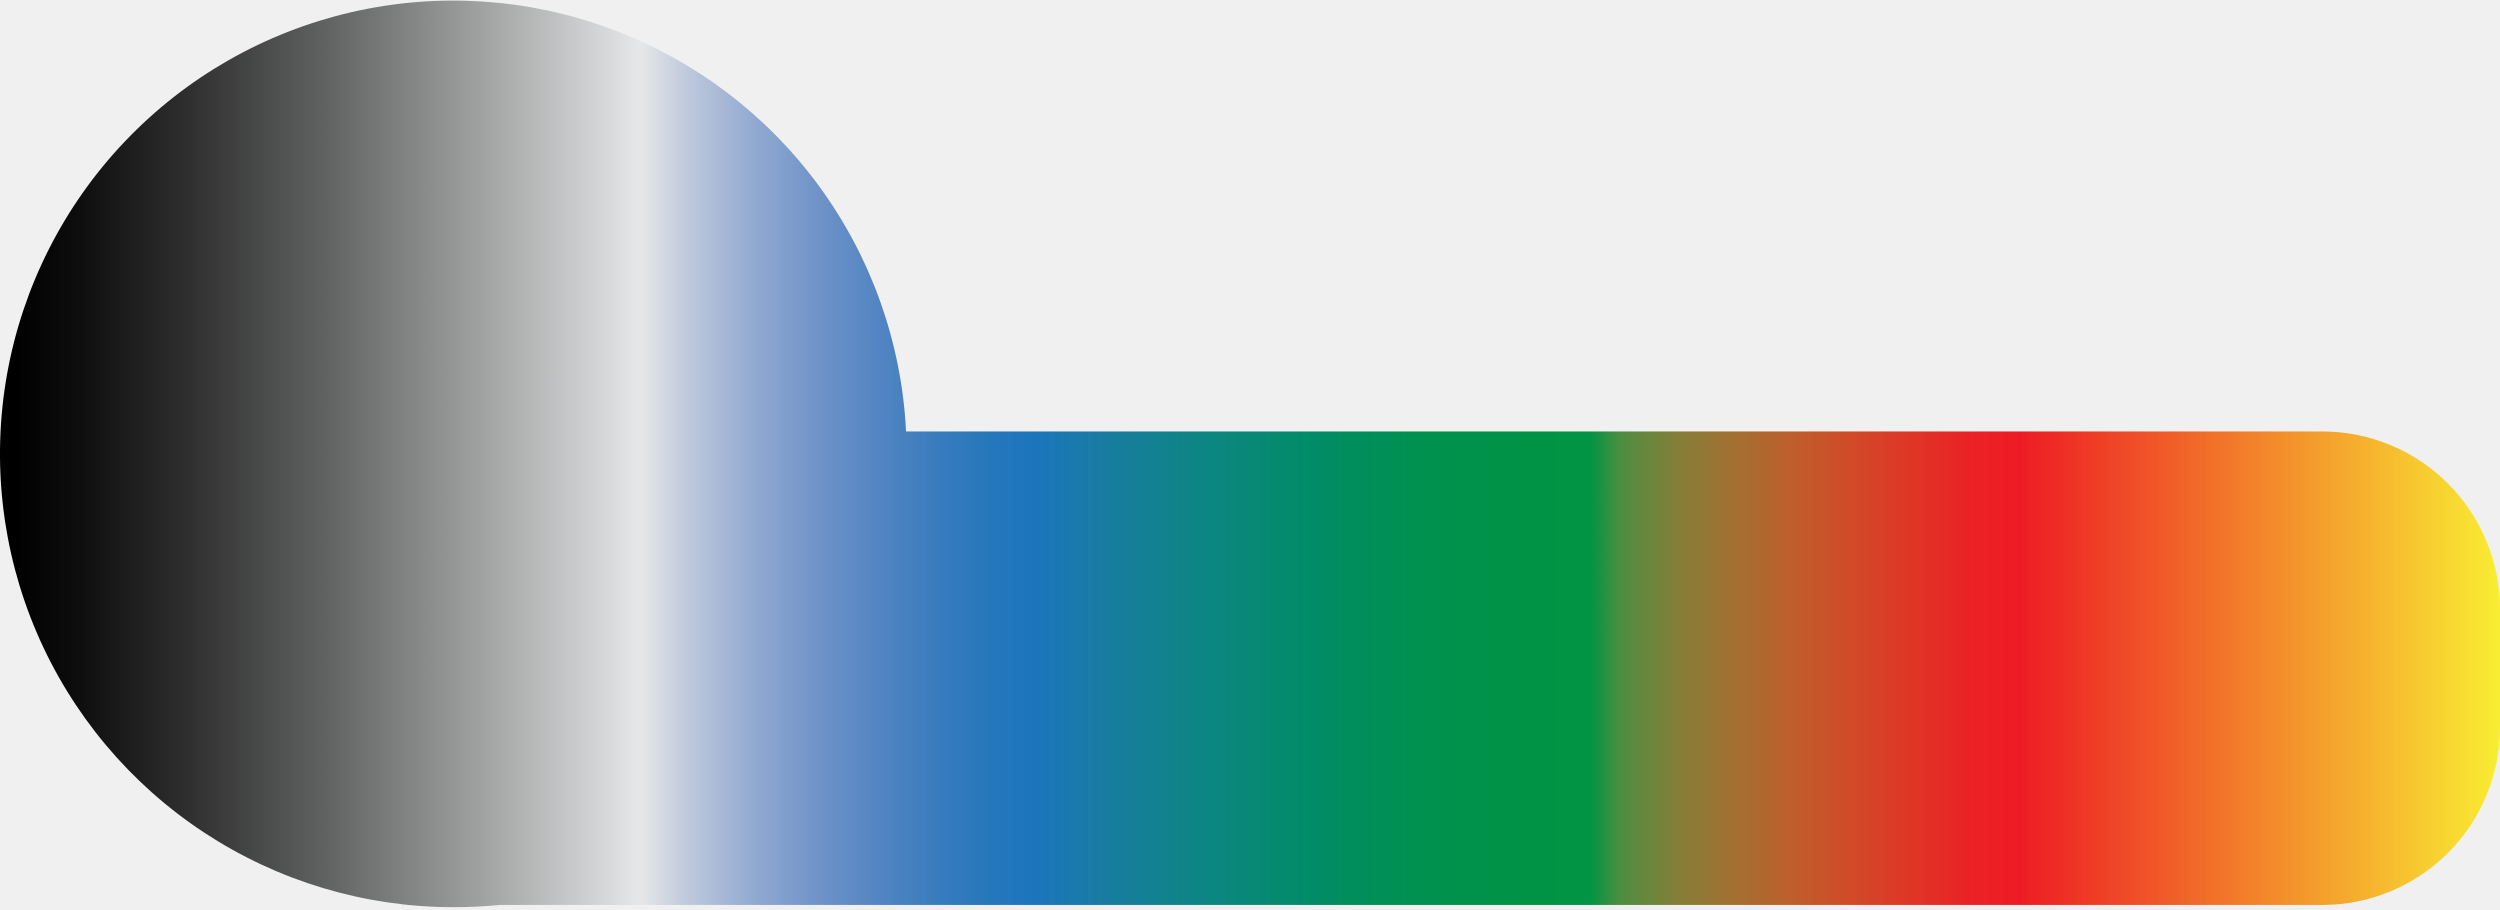
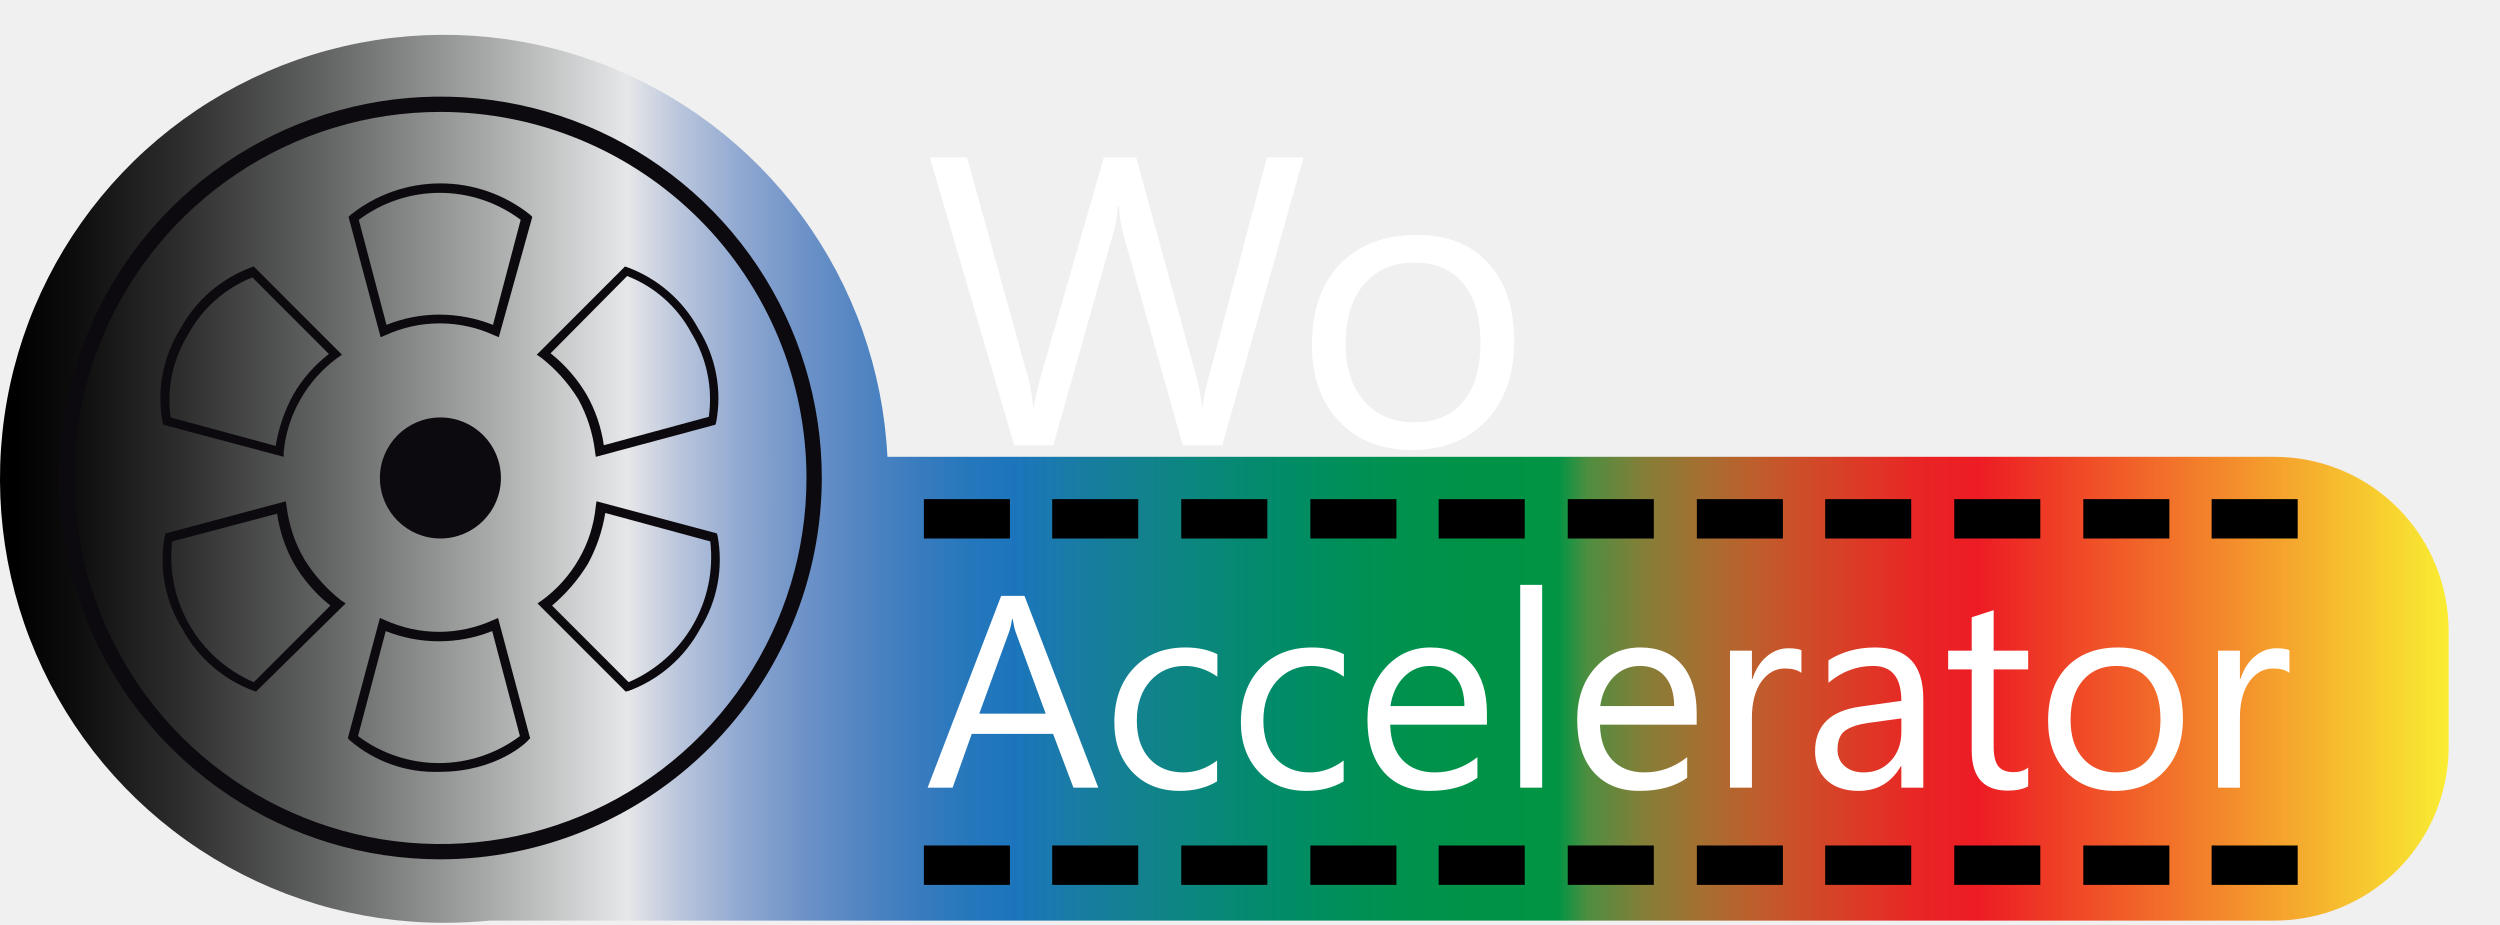
- <svg xmlns="http://www.w3.org/2000/svg" width="143" height="52" viewBox="0 0 143 52" fill="none">
-   <path d="M132.865 24.679H51.826C51.575 19.611 49.842 14.729 46.843 10.636C43.844 6.543 39.71 3.421 34.954 1.655C30.197 -0.111 25.027 -0.443 20.084 0.701C15.141 1.844 10.642 4.413 7.144 8.089C3.647 11.765 1.305 16.386 0.408 21.38C-0.489 26.374 0.1 31.521 2.1 36.184C4.1 40.847 7.425 44.82 11.661 47.612C15.898 50.404 20.86 51.892 25.934 51.891C26.829 51.891 27.723 51.848 28.617 51.763H132.865C135.551 51.757 138.125 50.687 140.024 48.788C141.924 46.888 142.994 44.314 143 41.628V34.857C143.003 32.164 141.937 29.58 140.037 27.672C138.137 25.764 135.557 24.688 132.865 24.679Z" fill="url(#paint0_linear_363_132)" />
+ <svg xmlns="http://www.w3.org/2000/svg" width="146" height="54" viewBox="0 0 146 54" fill="none">
+   <path d="M132.865 26.679H51.826C51.575 21.611 49.842 16.729 46.843 12.636C43.844 8.543 39.71 5.421 34.954 3.655C30.197 1.889 25.027 1.557 20.084 2.701C15.141 3.844 10.642 6.413 7.144 10.089C3.647 13.765 1.305 18.386 0.408 23.38C-0.489 28.374 0.1 33.521 2.1 38.184C4.1 42.847 7.425 46.82 11.661 49.612C15.898 52.404 20.86 53.892 25.934 53.891C26.829 53.891 27.723 53.848 28.617 53.763H132.865C135.551 53.757 138.125 52.687 140.024 50.788C141.924 48.888 142.994 46.314 143 43.628V36.857C143.003 34.164 141.937 31.58 140.037 29.672C138.137 27.764 135.557 26.688 132.865 26.679Z" fill="url(#paint0_linear_432_118)" />
+   <path d="M29.129 19.694L28.831 19.567C27.841 19.118 26.766 18.885 25.679 18.885C24.592 18.885 23.518 19.118 22.528 19.567L22.229 19.694L20.355 12.668L20.483 12.54C21.972 11.355 23.818 10.71 25.721 10.71C27.624 10.71 29.47 11.355 30.959 12.54L31.086 12.668L29.129 19.694ZM25.68 18.374C26.744 18.378 27.798 18.581 28.789 18.971L30.407 12.838C29.043 11.815 27.384 11.262 25.68 11.262C23.975 11.262 22.317 11.815 20.953 12.838L22.571 18.971C23.56 18.575 24.615 18.372 25.68 18.373L25.68 18.374Z" fill="#0C0A0E" />
+   <path d="M16.566 26.679L9.54 24.805L9.497 24.677C9.143 22.797 9.508 20.851 10.519 19.226C11.421 17.551 12.906 16.263 14.692 15.607L14.82 15.564L19.974 20.718L19.718 20.889C18.832 21.536 18.092 22.363 17.548 23.316C17.006 24.257 16.673 25.302 16.569 26.382L16.566 26.679ZM9.967 24.381L16.099 26.042C16.268 24.996 16.614 23.987 17.122 23.058C17.655 22.134 18.364 21.324 19.208 20.673L14.737 16.201C13.138 16.837 11.812 18.013 10.99 19.525C10.091 20.974 9.729 22.692 9.967 24.381Z" fill="#0C0A0E" />
+   <path d="M14.95 40.391L14.822 40.349C13.036 39.692 11.551 38.404 10.649 36.729C9.636 35.104 9.271 33.159 9.627 31.278L9.669 31.15L16.694 29.276L16.737 29.575C16.868 30.655 17.216 31.698 17.759 32.641C18.332 33.573 19.067 34.395 19.929 35.068L20.185 35.239L14.95 40.391ZM10.052 31.619C9.857 33.32 10.216 35.038 11.075 36.518C11.934 37.999 13.248 39.163 14.821 39.838L19.293 35.366C18.46 34.703 17.753 33.895 17.206 32.981C16.679 32.061 16.332 31.048 16.184 29.997L10.052 31.619Z" fill="#0C0A0E" />
+   <path d="M25.678 45.075C23.764 45.145 21.894 44.491 20.44 43.244L20.312 43.116L22.186 36.09L22.485 36.217C23.475 36.666 24.549 36.899 25.636 36.899C26.723 36.899 27.798 36.666 28.788 36.217L29.086 36.09L30.96 43.116L30.832 43.244C30.788 43.329 29 45.075 25.678 45.075ZM20.909 42.988C22.272 44.011 23.931 44.564 25.636 44.564C27.34 44.564 28.999 44.011 30.363 42.988L28.744 36.856C26.748 37.65 24.523 37.65 22.527 36.856L20.909 42.988Z" fill="#0C0A0E" />
+   <path d="M36.541 40.391L31.387 35.237L31.642 35.066C32.529 34.42 33.269 33.592 33.813 32.639C34.354 31.699 34.688 30.653 34.792 29.573L34.835 29.274L41.861 31.148L41.904 31.276C42.258 33.157 41.893 35.103 40.882 36.729C39.98 38.405 38.495 39.692 36.709 40.349L36.541 40.391ZM32.24 35.366L36.712 39.838C38.285 39.163 39.598 37.999 40.458 36.519C41.317 35.038 41.676 33.32 41.481 31.619L35.348 29.958C35.179 31.004 34.834 32.013 34.326 32.942C33.764 33.857 33.059 34.675 32.239 35.366H32.24Z" fill="#0C0A0E" />
+   <path d="M34.794 26.679L34.751 26.38C34.623 25.305 34.291 24.265 33.772 23.314C33.198 22.383 32.463 21.561 31.601 20.887L31.346 20.716L36.5 15.562L36.628 15.605C38.414 16.261 39.899 17.549 40.801 19.224C41.813 20.849 42.178 22.794 41.823 24.675L41.78 24.803L34.794 26.679ZM32.154 20.632C32.987 21.295 33.694 22.103 34.24 23.016C34.767 23.937 35.114 24.95 35.263 26.001L41.395 24.34C41.632 22.638 41.27 20.907 40.373 19.442C39.562 17.922 38.232 16.743 36.626 16.119L32.154 20.632Z" fill="#0C0A0E" />
+   <path d="M25.721 50.185C21.316 50.185 17.01 48.879 13.347 46.432C9.685 43.985 6.83 40.506 5.145 36.437C3.459 32.367 3.018 27.889 3.877 23.569C4.737 19.248 6.858 15.28 9.972 12.165C13.087 9.051 17.056 6.929 21.376 6.07C25.696 5.211 30.174 5.652 34.244 7.337C38.313 9.023 41.792 11.878 44.239 15.54C46.686 19.203 47.993 23.509 47.993 27.914C47.98 33.817 45.63 39.474 41.456 43.649C37.282 47.823 31.624 50.173 25.721 50.185ZM25.721 6.536C21.493 6.536 17.36 7.79 13.844 10.139C10.329 12.488 7.588 15.827 5.97 19.733C4.352 23.639 3.929 27.938 4.754 32.084C5.579 36.231 7.615 40.04 10.604 43.03C13.594 46.02 17.403 48.056 21.55 48.881C25.697 49.706 29.996 49.282 33.902 47.664C37.808 46.046 41.147 43.306 43.496 39.791C45.845 36.275 47.099 32.142 47.099 27.914C47.095 22.245 44.842 16.81 40.833 12.801C36.825 8.793 31.39 6.54 25.721 6.536Z" fill="#0C0A0E" />
+   <path d="M25.72 31.447C27.672 31.447 29.254 29.865 29.254 27.913C29.254 25.961 27.672 24.379 25.72 24.379C23.768 24.379 22.186 25.961 22.186 27.913C22.186 29.865 23.768 31.447 25.72 31.447Z" fill="#0C0A0E" />
+   <path d="M58.98 49.377H53.955V51.677H58.98V49.377Z" fill="black" />
+   <path d="M66.474 49.377H61.449V51.677H66.474V49.377Z" fill="black" />
+   <path d="M74.011 49.377H68.986V51.677H74.011V49.377Z" fill="black" />
+   <path d="M81.55 49.377H76.525V51.677H81.55V49.377Z" fill="black" />
+   <path d="M89.044 49.377H84.019V51.677H89.044V49.377Z" fill="black" />
+   <path d="M96.582 49.377H91.557V51.677H96.582V49.377Z" fill="black" />
+   <path d="M104.121 49.377H99.096V51.677H104.121V49.377Z" fill="black" />
+   <path d="M111.615 49.377H106.59V51.677H111.615V49.377Z" fill="black" />
+   <path d="M119.154 49.377H114.129V51.677H119.154V49.377Z" fill="black" />
+   <path d="M126.691 49.377H121.666V51.677H126.691V49.377Z" fill="black" />
+   <path d="M134.185 49.377H129.16V51.677H134.185V49.377Z" fill="black" />
+   <path d="M58.98 29.149H53.955V31.449H58.98V29.149Z" fill="black" />
+   <path d="M66.474 29.149H61.449V31.449H66.474V29.149Z" fill="black" />
+   <path d="M74.011 29.149H68.986V31.449H74.011V29.149Z" fill="black" />
+   <path d="M81.55 29.149H76.525V31.449H81.55V29.149Z" fill="black" />
+   <path d="M89.044 29.149H84.019V31.449H89.044V29.149Z" fill="black" />
+   <path d="M96.582 29.149H91.557V31.449H96.582V29.149Z" fill="black" />
+   <path d="M104.121 29.149H99.096V31.449H104.121V29.149Z" fill="black" />
+   <path d="M111.615 29.149H106.59V31.449H111.615V29.149Z" fill="black" />
+   <path d="M119.154 29.149H114.129V31.449H119.154V29.149Z" fill="black" />
+   <path d="M126.691 29.149H121.666V31.449H126.691V29.149Z" fill="black" />
+   <path d="M134.185 29.149H129.16V31.449H134.185V29.149Z" fill="black" />
+   <path d="M64.141 46H62.688L61.5 42.859H56.75L55.633 46H54.172L58.469 34.797H59.828L64.141 46ZM61.07 41.68L59.312 36.906C59.255 36.75 59.198 36.5 59.141 36.156H59.109C59.057 36.474 58.997 36.724 58.93 36.906L57.188 41.68H61.07ZM71.078 45.633C70.463 46.003 69.734 46.188 68.891 46.188C67.75 46.188 66.828 45.818 66.125 45.078C65.427 44.333 65.078 43.37 65.078 42.188C65.078 40.87 65.456 39.812 66.211 39.016C66.966 38.214 67.974 37.812 69.234 37.812C69.938 37.812 70.557 37.943 71.094 38.203V39.516C70.5 39.099 69.865 38.891 69.188 38.891C68.37 38.891 67.698 39.185 67.172 39.773C66.651 40.357 66.391 41.125 66.391 42.078C66.391 43.016 66.635 43.755 67.125 44.297C67.62 44.839 68.281 45.109 69.109 45.109C69.807 45.109 70.463 44.878 71.078 44.414V45.633ZM78.469 45.633C77.854 46.003 77.125 46.188 76.281 46.188C75.141 46.188 74.219 45.818 73.516 45.078C72.818 44.333 72.469 43.37 72.469 42.188C72.469 40.87 72.846 39.812 73.602 39.016C74.357 38.214 75.365 37.812 76.625 37.812C77.328 37.812 77.948 37.943 78.484 38.203V39.516C77.891 39.099 77.255 38.891 76.578 38.891C75.76 38.891 75.088 39.185 74.562 39.773C74.042 40.357 73.781 41.125 73.781 42.078C73.781 43.016 74.026 43.755 74.516 44.297C75.01 44.839 75.672 45.109 76.5 45.109C77.198 45.109 77.854 44.878 78.469 44.414V45.633ZM86.836 42.32H81.188C81.208 43.211 81.448 43.898 81.906 44.383C82.365 44.867 82.995 45.109 83.797 45.109C84.698 45.109 85.526 44.812 86.281 44.219V45.422C85.578 45.932 84.648 46.188 83.492 46.188C82.362 46.188 81.474 45.825 80.828 45.102C80.182 44.372 79.859 43.349 79.859 42.031C79.859 40.786 80.211 39.773 80.914 38.992C81.622 38.206 82.5 37.812 83.547 37.812C84.594 37.812 85.404 38.151 85.977 38.828C86.549 39.505 86.836 40.445 86.836 41.648V42.32ZM85.523 41.234C85.518 40.495 85.338 39.919 84.984 39.508C84.635 39.096 84.148 38.891 83.523 38.891C82.919 38.891 82.406 39.107 81.984 39.539C81.562 39.971 81.302 40.536 81.203 41.234H85.523ZM90.062 46H88.781V34.156H90.062V46ZM99.086 42.32H93.438C93.458 43.211 93.698 43.898 94.156 44.383C94.615 44.867 95.245 45.109 96.047 45.109C96.948 45.109 97.776 44.812 98.531 44.219V45.422C97.828 45.932 96.898 46.188 95.742 46.188C94.612 46.188 93.724 45.825 93.078 45.102C92.432 44.372 92.109 43.349 92.109 42.031C92.109 40.786 92.461 39.773 93.164 38.992C93.872 38.206 94.75 37.812 95.797 37.812C96.844 37.812 97.654 38.151 98.227 38.828C98.799 39.505 99.086 40.445 99.086 41.648V42.32ZM97.773 41.234C97.768 40.495 97.588 39.919 97.234 39.508C96.885 39.096 96.398 38.891 95.773 38.891C95.169 38.891 94.656 39.107 94.234 39.539C93.812 39.971 93.552 40.536 93.453 41.234H97.773ZM105.203 39.297C104.979 39.125 104.656 39.039 104.234 39.039C103.688 39.039 103.229 39.297 102.859 39.812C102.495 40.328 102.312 41.031 102.312 41.922V46H101.031V38H102.312V39.648H102.344C102.526 39.086 102.805 38.648 103.18 38.336C103.555 38.018 103.974 37.859 104.438 37.859C104.771 37.859 105.026 37.896 105.203 37.969V39.297ZM112.32 46H111.039V44.75H111.008C110.451 45.708 109.63 46.188 108.547 46.188C107.75 46.188 107.125 45.977 106.672 45.555C106.224 45.133 106 44.573 106 43.875C106 42.38 106.88 41.51 108.641 41.266L111.039 40.93C111.039 39.57 110.49 38.891 109.391 38.891C108.427 38.891 107.557 39.219 106.781 39.875V38.562C107.568 38.062 108.474 37.812 109.5 37.812C111.38 37.812 112.32 38.807 112.32 40.797V46ZM111.039 41.953L109.109 42.219C108.516 42.302 108.068 42.45 107.766 42.664C107.464 42.872 107.312 43.245 107.312 43.781C107.312 44.172 107.451 44.492 107.727 44.742C108.008 44.987 108.38 45.109 108.844 45.109C109.479 45.109 110.003 44.888 110.414 44.445C110.831 43.997 111.039 43.432 111.039 42.75V41.953ZM118.445 45.922C118.143 46.089 117.745 46.172 117.25 46.172C115.849 46.172 115.148 45.391 115.148 43.828V39.094H113.773V38H115.148V36.047L116.43 35.633V38H118.445V39.094H116.43V43.602C116.43 44.138 116.521 44.521 116.703 44.75C116.885 44.979 117.188 45.094 117.609 45.094C117.932 45.094 118.211 45.005 118.445 44.828V45.922ZM123.5 46.188C122.318 46.188 121.372 45.815 120.664 45.07C119.961 44.32 119.609 43.328 119.609 42.094C119.609 40.75 119.977 39.7 120.711 38.945C121.445 38.19 122.438 37.812 123.688 37.812C124.88 37.812 125.81 38.18 126.477 38.914C127.148 39.648 127.484 40.667 127.484 41.969C127.484 43.245 127.122 44.268 126.398 45.039C125.68 45.805 124.714 46.188 123.5 46.188ZM123.594 38.891C122.771 38.891 122.12 39.172 121.641 39.734C121.161 40.292 120.922 41.062 120.922 42.047C120.922 42.995 121.164 43.742 121.648 44.289C122.133 44.836 122.781 45.109 123.594 45.109C124.422 45.109 125.057 44.841 125.5 44.305C125.948 43.768 126.172 43.005 126.172 42.016C126.172 41.016 125.948 40.245 125.5 39.703C125.057 39.161 124.422 38.891 123.594 38.891ZM133.703 39.297C133.479 39.125 133.156 39.039 132.734 39.039C132.188 39.039 131.729 39.297 131.359 39.812C130.995 40.328 130.812 41.031 130.812 41.922V46H129.531V38H130.812V39.648H130.844C131.026 39.086 131.305 38.648 131.68 38.336C132.055 38.018 132.474 37.859 132.938 37.859C133.271 37.859 133.526 37.896 133.703 37.969V39.297Z" fill="white" />
+   <path d="M76.125 9.195L71.379 26H69.07L65.613 13.719C65.465 13.195 65.375 12.625 65.344 12.008H65.297C65.25 12.586 65.148 13.148 64.992 13.695L61.512 26H59.227L54.305 9.195H56.473L60.047 22.086C60.195 22.625 60.289 23.188 60.328 23.773H60.387C60.426 23.359 60.547 22.797 60.75 22.086L64.465 9.195H66.352L69.914 22.18C70.039 22.625 70.133 23.148 70.195 23.75H70.242C70.273 23.344 70.379 22.805 70.559 22.133L73.992 9.195H76.125ZM82.453 26.281C80.68 26.281 79.262 25.723 78.199 24.605C77.144 23.48 76.617 21.992 76.617 20.141C76.617 18.125 77.168 16.551 78.269 15.418C79.371 14.285 80.859 13.719 82.734 13.719C84.523 13.719 85.918 14.27 86.918 15.371C87.926 16.473 88.43 18 88.43 19.953C88.43 21.867 87.887 23.402 86.801 24.559C85.723 25.707 84.273 26.281 82.453 26.281ZM82.594 15.336C81.359 15.336 80.383 15.758 79.664 16.602C78.945 17.438 78.586 18.594 78.586 20.07C78.586 21.492 78.949 22.613 79.676 23.434C80.402 24.254 81.375 24.664 82.594 24.664C83.836 24.664 84.789 24.262 85.453 23.457C86.125 22.652 86.461 21.508 86.461 20.023C86.461 18.523 86.125 17.367 85.453 16.555C84.789 15.742 83.836 15.336 82.594 15.336Z" fill="white" />
  <defs>
-     <linearGradient id="paint0_linear_363_132" x1="0" y1="25.91" x2="143" y2="25.91" gradientUnits="userSpaceOnUse">
+     <linearGradient id="paint0_linear_432_118" x1="0" y1="27.91" x2="143" y2="27.91" gradientUnits="userSpaceOnUse">
      <stop offset="0.005" />
      <stop offset="0.029" stop-color="#0C0C0C" />
      <stop offset="0.073" stop-color="#2D2D2D" />
      <stop offset="0.131" stop-color="#616262" />
      <stop offset="0.201" stop-color="#A9AAAA" />
      <stop offset="0.256" stop-color="#E6E7E8" />
      <stop offset="0.277" stop-color="#BBC6DC" />
      <stop offset="0.302" stop-color="#91A9D1" />
      <stop offset="0.327" stop-color="#6F93C8" />
      <stop offset="0.351" stop-color="#5385C2" />
      <stop offset="0.374" stop-color="#3A7CBE" />
      <stop offset="0.396" stop-color="#2577BC" />
      <stop offset="0.414" stop-color="#1C75BC" />
      <stop offset="0.437" stop-color="#197BA6" />
      <stop offset="0.466" stop-color="#12828E" />
      <stop offset="0.495" stop-color="#09887A" />
      <stop offset="0.525" stop-color="#018C67" />
      <stop offset="0.553" stop-color="#009056" />
      <stop offset="0.582" stop-color="#00924B" />
      <stop offset="0.609" stop-color="#009346" />
      <stop offset="0.636" stop-color="#009444" />
      <stop offset="0.648" stop-color="#4D8E40" />
      <stop offset="0.67" stop-color="#827F38" />
      <stop offset="0.694" stop-color="#A47031" />
      <stop offset="0.717" stop-color="#BE5E2C" />
      <stop offset="0.74" stop-color="#D14A28" />
      <stop offset="0.763" stop-color="#DF3626" />
      <stop offset="0.785" stop-color="#E92425" />
      <stop offset="0.808" stop-color="#ED1C24" />
      <stop offset="1" stop-color="#F9ED32" />
    </linearGradient>
  </defs>
</svg>
